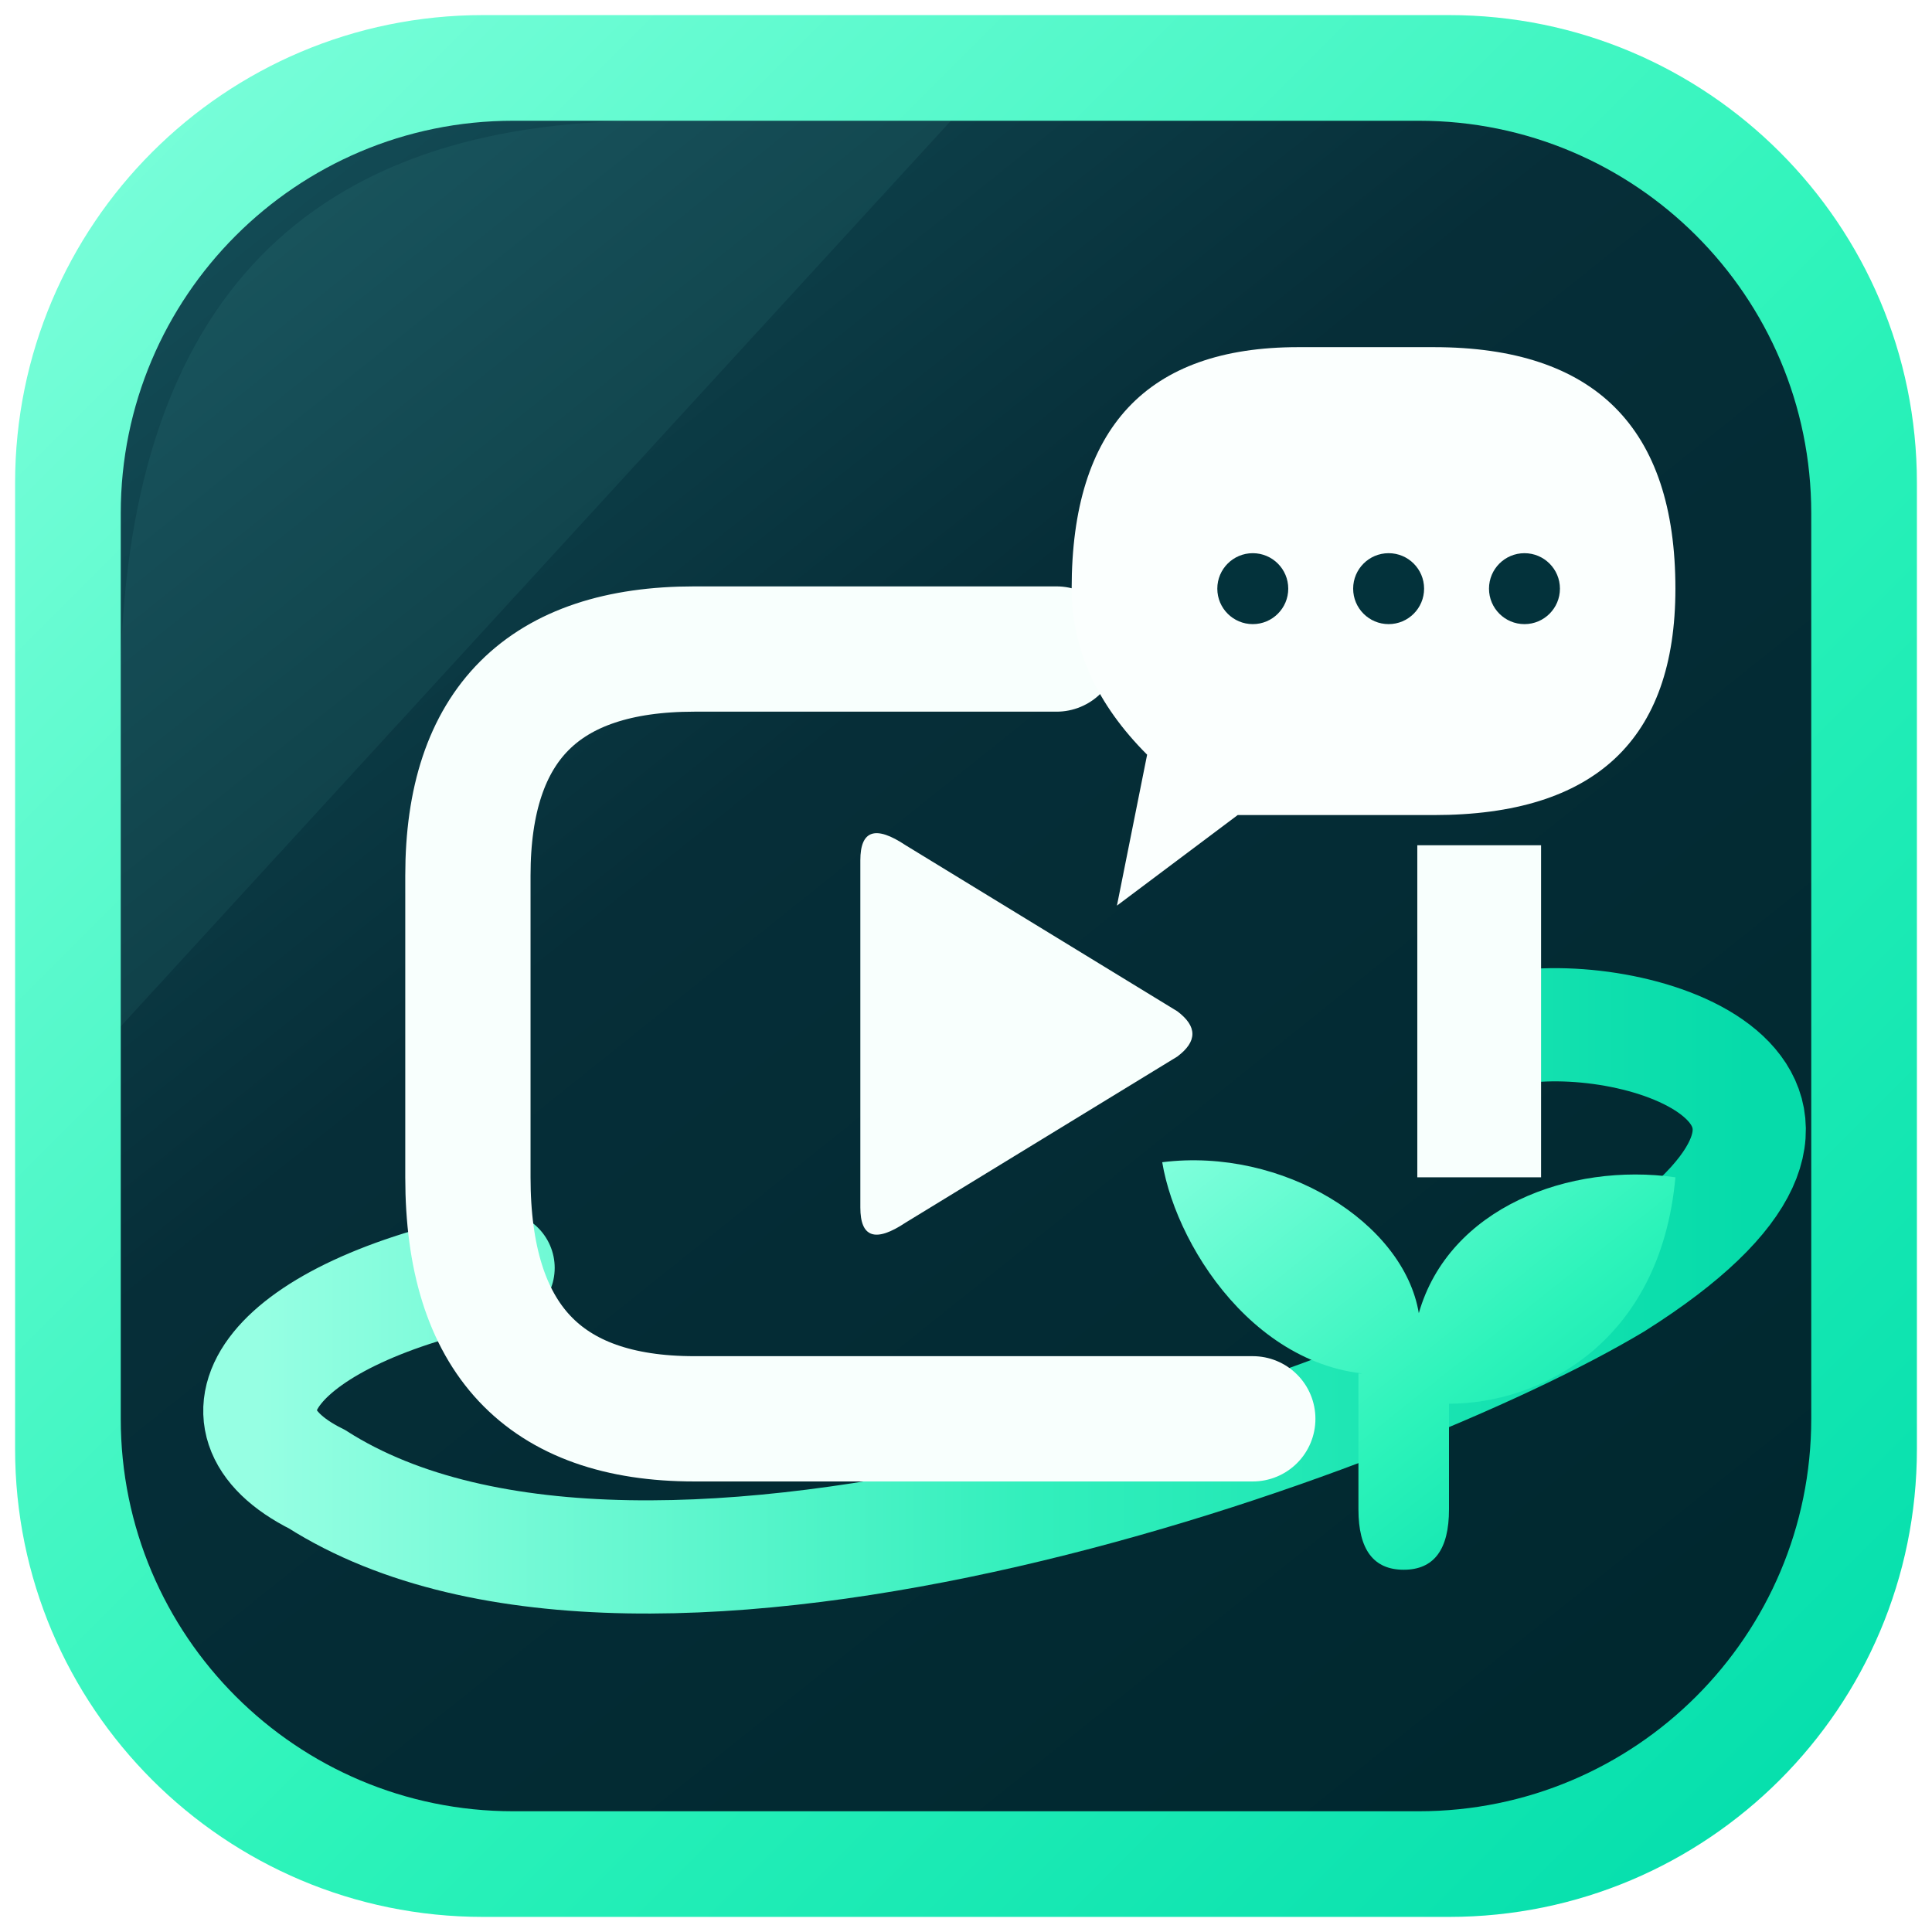
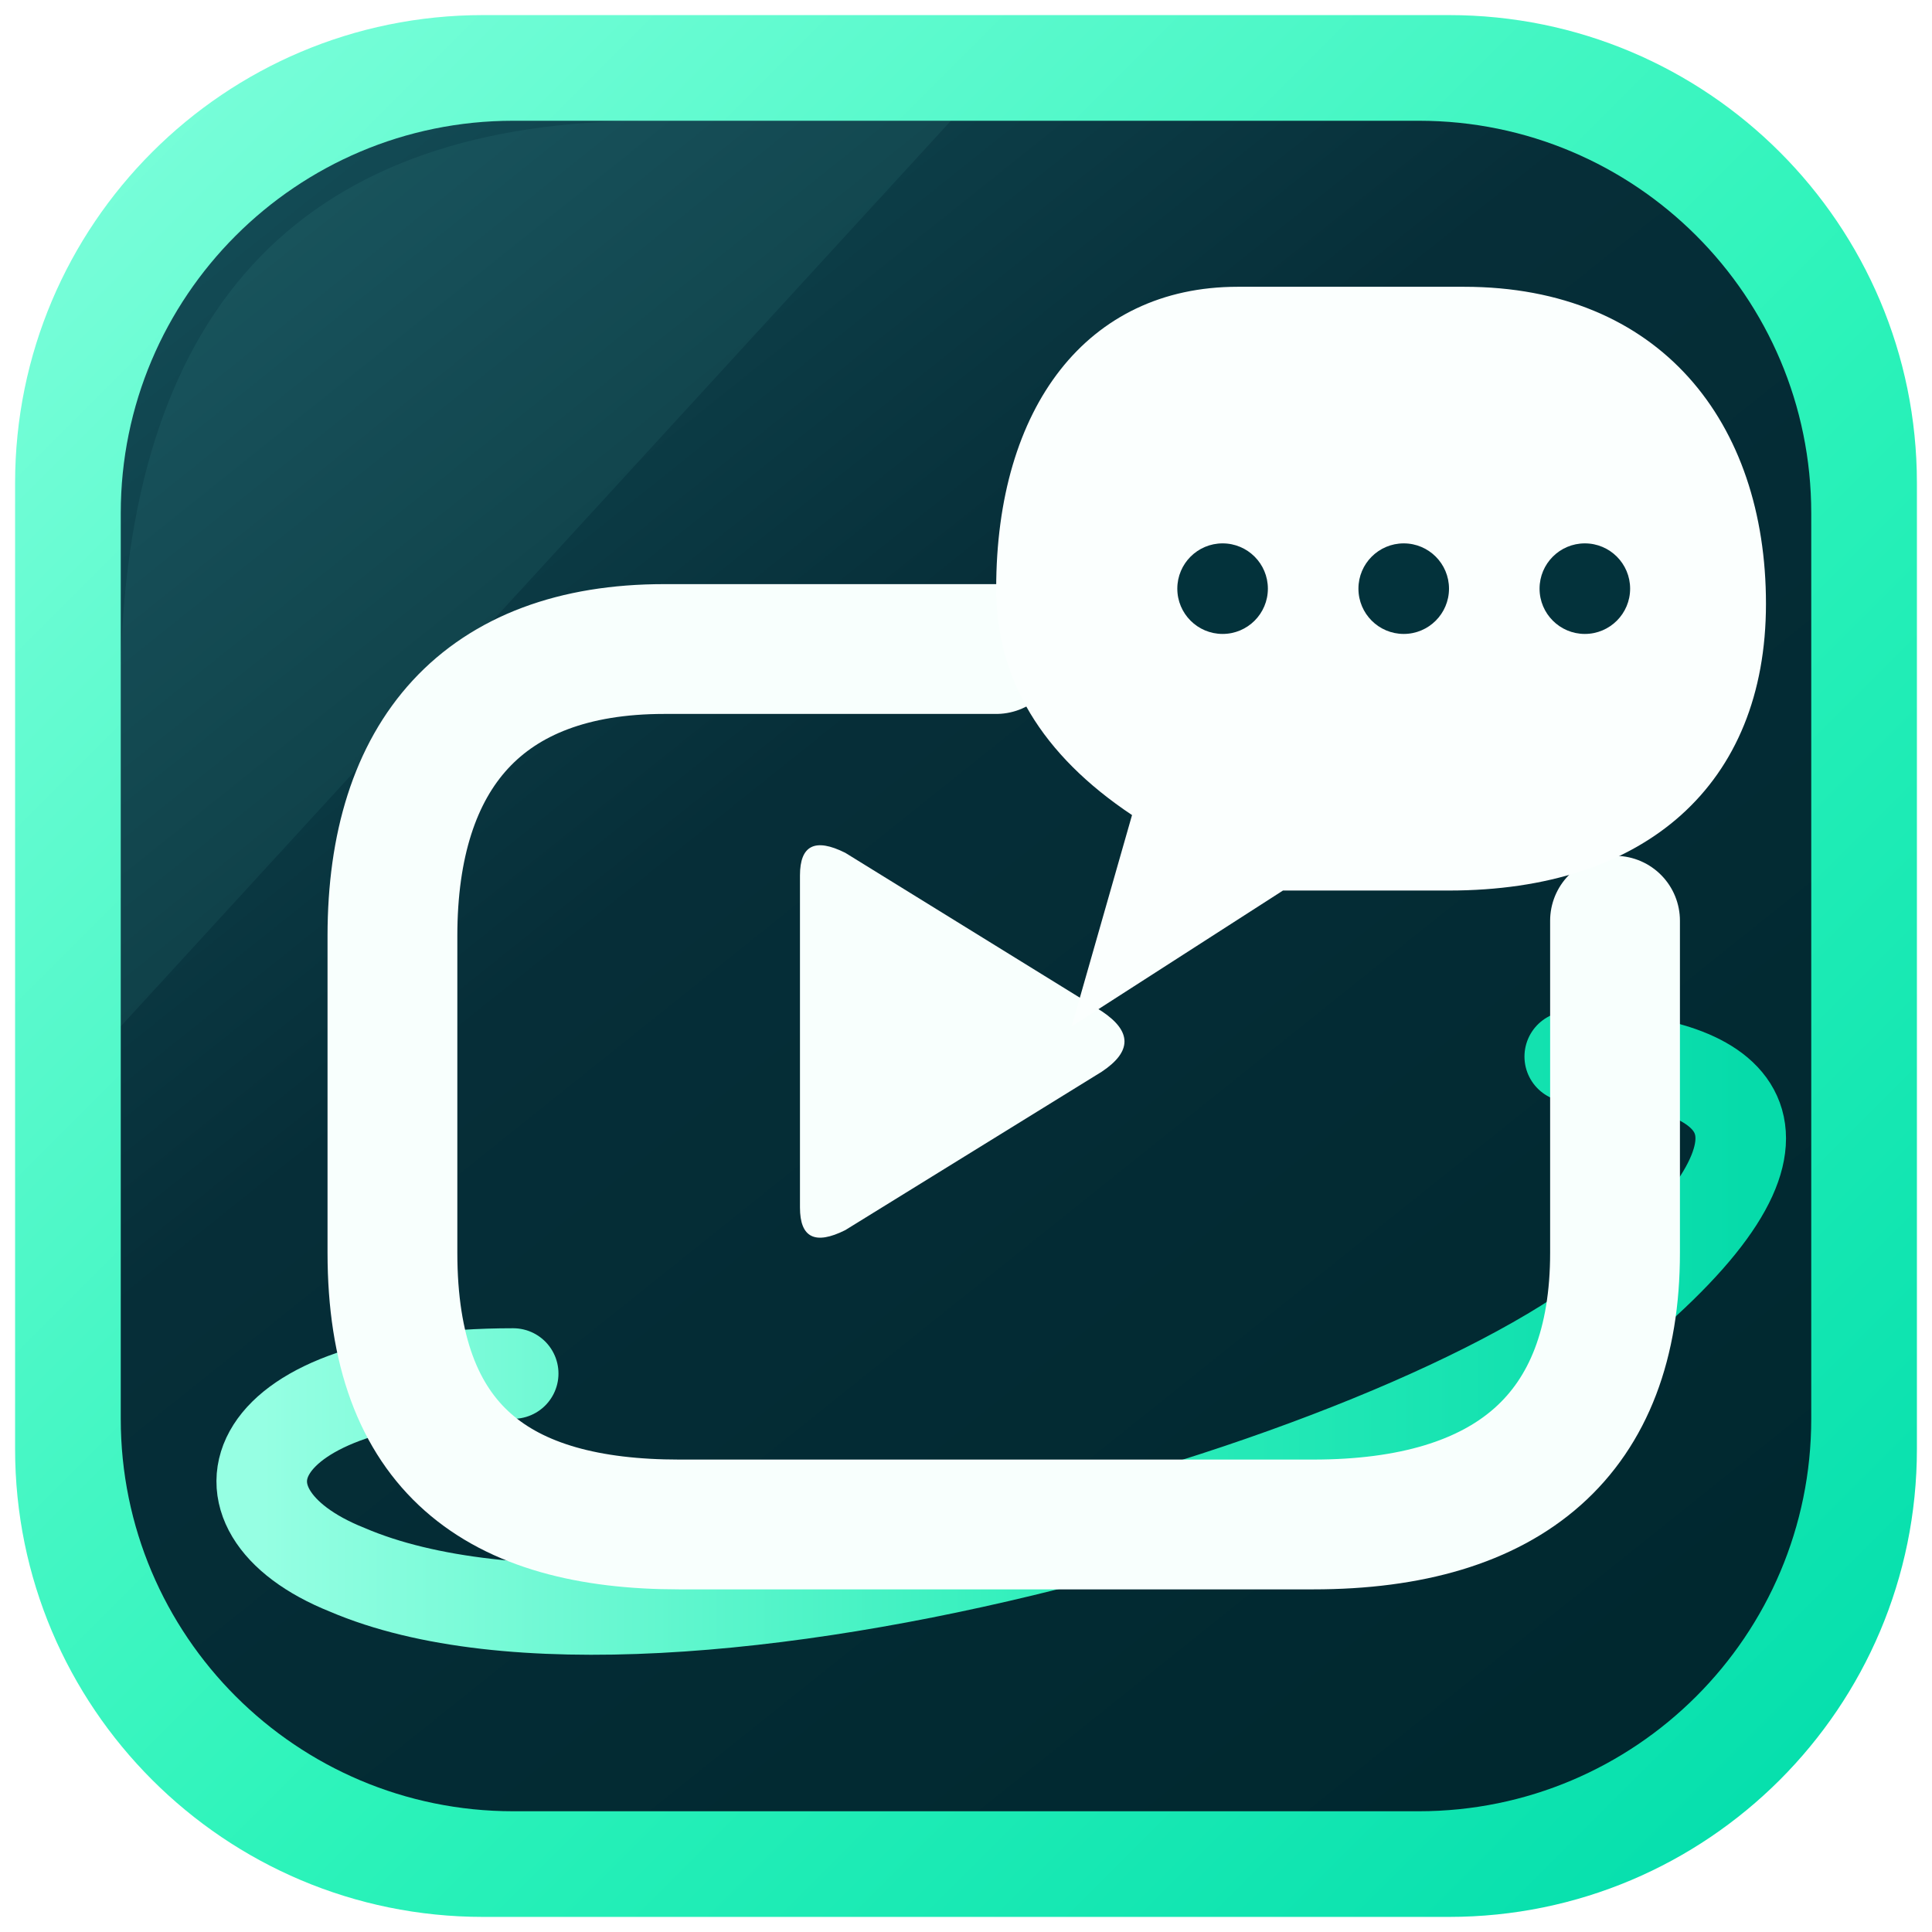
- <svg xmlns="http://www.w3.org/2000/svg" viewBox="0 0 128 128" role="img" aria-label="KomeMaku">
+ <svg xmlns="http://www.w3.org/2000/svg" viewBox="0 0 128 128" role="img" aria-label="KomeMaku - flowing video comments">
  <defs>
    <linearGradient id="border" x1="0" y1="0" x2="1" y2="1">
      <stop offset="0" stop-color="#80ffdc" />
      <stop offset=".56" stop-color="#2cf3ba" />
      <stop offset="1" stop-color="#00dcab" />
    </linearGradient>
    <linearGradient id="dark" x1="0" y1="0" x2=".8" y2="1">
      <stop offset="0" stop-color="#15505a" />
      <stop offset=".43" stop-color="#062e38" />
      <stop offset="1" stop-color="#00282f" />
    </linearGradient>
    <linearGradient id="flow" x1="0" y1="0" x2="1" y2="0">
      <stop offset="0" stop-color="#96ffe3" />
      <stop offset=".52" stop-color="#32efbc" />
      <stop offset="1" stop-color="#06dbaa" />
    </linearGradient>
+     <linearGradient id="fade" x1="0" y1="0" x2="1" y2="0">
+       <stop offset="0" stop-color="#f8fffd" />
+       <stop offset=".72" stop-color="#a8ffed" />
+       <stop offset="1" stop-color="#32efbc" stop-opacity=".1" />
+     </linearGradient>
  </defs>
  <rect x="1" y="1" width="126" height="126" rx="31" fill="url(#border)" />
  <rect x="8" y="8" width="112" height="112" rx="26" fill="url(#dark)" />
  <path d="M8 44Q9 8 43 8H63L8 68Z" fill="#84fff0" opacity=".055" />
-   <path d="M33 84C18 87 13 94 21 98C43 112 92 94 107 85C126 73 110 67 101 68" fill="none" stroke="url(#flow)" stroke-width="7.5" stroke-linecap="round" />
-   <path d="M70 43H46Q31 43 31 58V78Q31 94 46 94H83" fill="none" stroke="#f8fffd" stroke-width="8.3" stroke-linejoin="round" stroke-linecap="round" />
-   <path d="M98 56V78" fill="none" stroke="#f8fffd" stroke-width="8.2" stroke-linecap="butt" />
-   <path d="M57 57Q57 54 60 56L78 67Q80 68.5 78 70L60 81Q57 83 57 80Z" fill="#f8fffd" />
-   <path d="M86 23H95Q111 23 111 39Q111 54 95 54H82L74 60L76 50Q71 45 71 39Q71 23 86 23Z" fill="#fbfffe" />
-   <circle cx="83" cy="39" r="2.35" fill="#03323b" />
-   <circle cx="92" cy="39" r="2.35" fill="#03323b" />
-   <circle cx="101" cy="39" r="2.35" fill="#03323b" />
-   <path d="M93 91C84 92 78 83 77 77C85 76 93 81 94 87C96 80 104 77 111 78C110 89 102 93 96 93V100Q96 104 93 104Q90 104 90 100V91Z" fill="url(#border)" />
+   <path d="M34 91C16 91 13 100 23 104C44 113 97 97 109 85C121 74 114 70 104 70" fill="none" stroke="url(#flow)" stroke-width="6" stroke-linecap="round" />
+   <path d="M66 43H44C32 43 26 50 26 62V83C26 96 33 101 45 101H87C100 101 107 95 107 83V61" fill="none" stroke="#f8fffd" stroke-width="8.6" stroke-linecap="round" stroke-linejoin="round" />
+   <path d="M53 58Q53 55 56 56.5L73 67Q76 69 73 71L56 81.5Q53 83 53 80Z" fill="#f8fffd" />
+   <path d="M82 19H97C110 19 117 28 117 40C117 52 109 59 96 59H85L71 68L75 54C69 50 66 45 66 39C66 27 72 19 82 19Z" fill="#fbfffe" />
+   <circle cx="81" cy="39" r="3" fill="#03323b" />
+   <circle cx="93" cy="39" r="3" fill="#03323b" />
+   <circle cx="105" cy="39" r="3" fill="#03323b" />
+   <path d="M24 31H48" stroke="url(#fade)" stroke-width="4.7" stroke-linecap="round" />
+   <path d="M15 39H49" stroke="url(#fade)" stroke-width="5.3" stroke-linecap="round" />
+   <path d="M44 87H82" stroke="url(#fade)" stroke-width="4.6" stroke-linecap="round" />
</svg>
